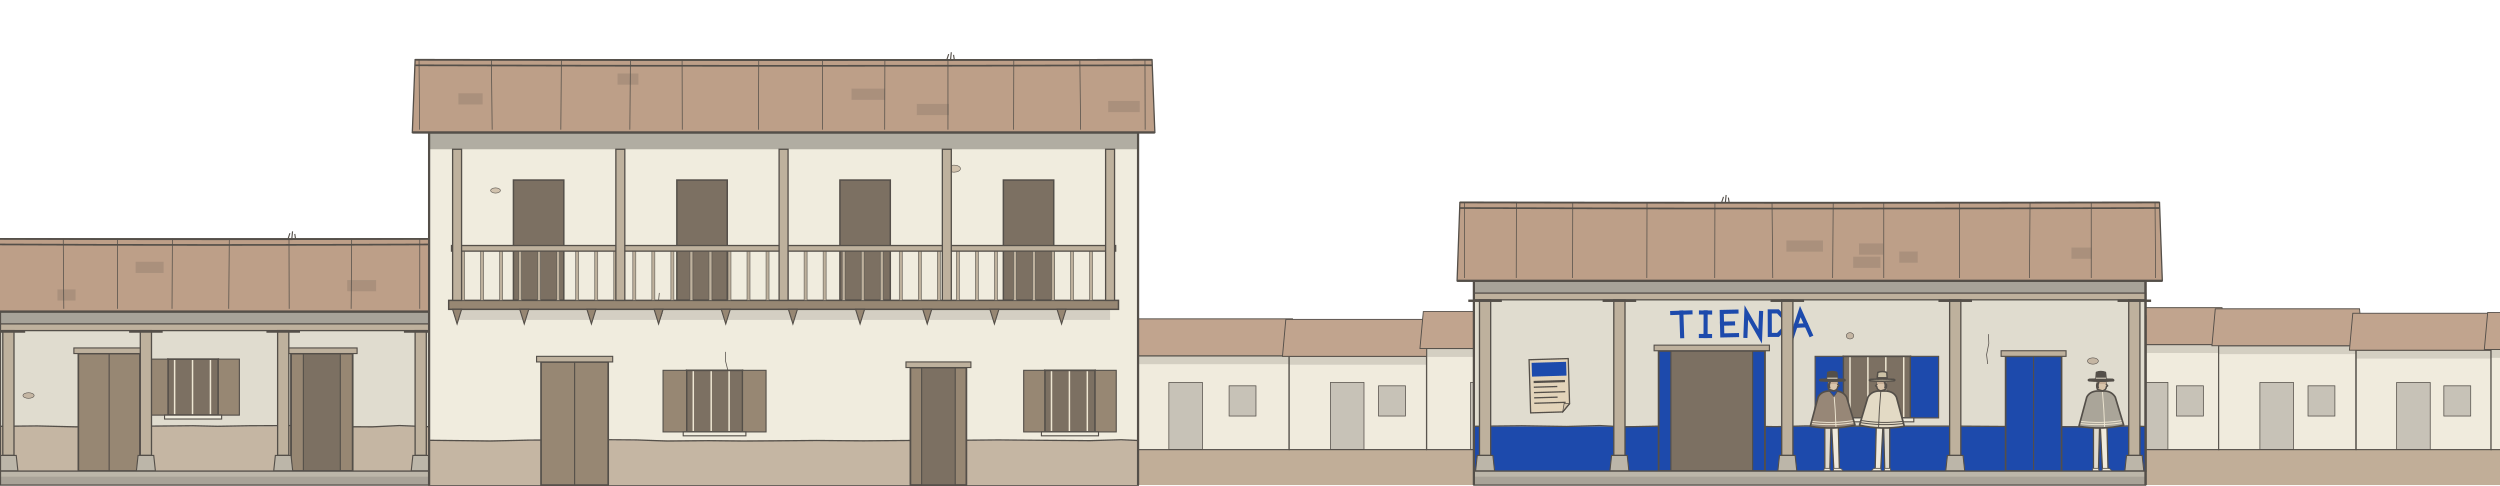
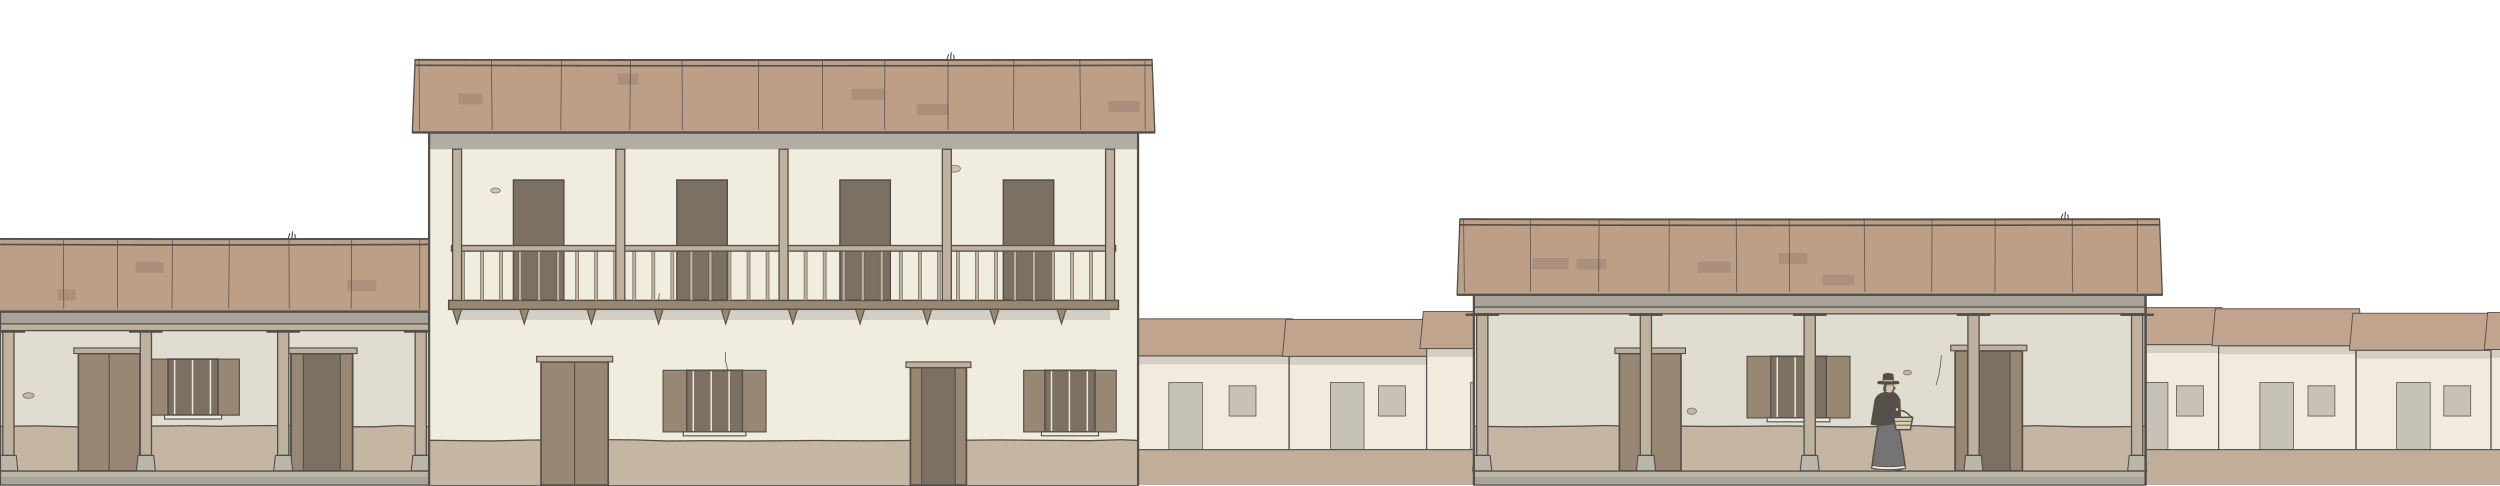
<svg xmlns="http://www.w3.org/2000/svg" width="1340" height="260" viewBox="0 0 1340 260">
  <defs>
    <pattern id="rayado" width="9" height="9" patternUnits="userSpaceOnUse" patternTransform="rotate(45)">
      <line x1="0" y1="0" x2="0" y2="9" stroke="#544f49" stroke-width="1.2" />
    </pattern>
  </defs>
  <clipPath id="c-calle-610">
    <rect x="610" y="0" width="180" height="260" />
  </clipPath>
  <g clip-path="url(#c-calle-610)">
    <rect x="610" y="241" width="180" height="19" fill="#c1ae98" />
    <rect x="598.9" y="190.7" width="92.1" height="50.3" fill="#f0ebdd" stroke="#544f49" stroke-width="0.6" />
    <rect x="626.5" y="205" width="18" height="36" fill="#544f49" fill-opacity="0.26" stroke="#544f49" stroke-width="0.4" />
    <rect x="658.8" y="206.8" width="14.4" height="16.2" fill="#544f49" fill-opacity="0.26" stroke="#544f49" stroke-width="0.4" />
    <rect x="598.9" y="190.7" width="92.1" height="4.5" fill="#544f49" fill-opacity="0.18" />
    <polygon points="595.3,190.7 694.6,190.7 692.8,170.9 597.1,170.9" fill="#cdae96" stroke="#544f49" stroke-width="0.5" />
    <polygon points="595.3,190.7 694.6,190.7 692.8,170.9 597.1,170.9" fill="#544f49" fill-opacity="0.1" />
    <rect x="691" y="191" width="73.6" height="50" fill="#f0ebdd" stroke="#544f49" stroke-width="0.6" />
    <rect x="713.1" y="205" width="18" height="36" fill="#544f49" fill-opacity="0.26" stroke="#544f49" stroke-width="0.4" />
    <rect x="738.9" y="206.8" width="14.4" height="16.2" fill="#544f49" fill-opacity="0.26" stroke="#544f49" stroke-width="0.4" />
    <rect x="691" y="191" width="73.6" height="4.5" fill="#544f49" fill-opacity="0.18" />
    <polygon points="687.4,191 768.3,191 766.5,171.2 689.2,171.2" fill="#cdae96" stroke="#544f49" stroke-width="0.5" />
    <polygon points="687.4,191 768.3,191 766.5,171.2 689.2,171.2" fill="#544f49" fill-opacity="0.1" />
    <rect x="764.7" y="186.8" width="78.4" height="54.2" fill="#f0ebdd" stroke="#544f49" stroke-width="0.6" />
    <rect x="788.2" y="205" width="18" height="36" fill="#544f49" fill-opacity="0.26" stroke="#544f49" stroke-width="0.4" />
    <rect x="815.7" y="206.8" width="14.4" height="16.2" fill="#544f49" fill-opacity="0.26" stroke="#544f49" stroke-width="0.4" />
    <rect x="764.7" y="186.8" width="78.4" height="4.5" fill="#544f49" fill-opacity="0.18" />
    <polygon points="761.1,186.8 846.7,186.8 844.9,167 762.9,167" fill="#cdae96" stroke="#544f49" stroke-width="0.5" />
    <polygon points="761.1,186.8 846.7,186.8 844.9,167 762.9,167" fill="#544f49" fill-opacity="0.1" />
  </g>
  <line x1="610" y1="169" x2="610" y2="260" stroke="#544f49" stroke-width="0.9" />
  <clipPath id="c-calle-1150">
    <rect x="1150" y="0" width="190" height="260" />
  </clipPath>
  <g clip-path="url(#c-calle-1150)">
    <rect x="1150" y="241" width="190" height="19" fill="#c1ae98" />
    <rect x="1124.6" y="184.7" width="64.7" height="56.3" fill="#f0ebdd" stroke="#544f49" stroke-width="0.6" />
    <rect x="1144" y="205" width="18" height="36" fill="#544f49" fill-opacity="0.26" stroke="#544f49" stroke-width="0.4" />
    <rect x="1166.6" y="206.8" width="14.4" height="16.2" fill="#544f49" fill-opacity="0.26" stroke="#544f49" stroke-width="0.4" />
    <rect x="1124.6" y="184.7" width="64.7" height="4.5" fill="#544f49" fill-opacity="0.18" />
    <polygon points="1121,184.7 1192.8,184.7 1191,164.9 1122.8,164.9" fill="#cdae96" stroke="#544f49" stroke-width="0.5" />
    <polygon points="1121,184.7 1192.8,184.7 1191,164.9 1122.8,164.9" fill="#544f49" fill-opacity="0.1" />
    <rect x="1189.2" y="185.3" width="73.6" height="55.7" fill="#f0ebdd" stroke="#544f49" stroke-width="0.6" />
    <rect x="1211.3" y="205" width="18" height="36" fill="#544f49" fill-opacity="0.26" stroke="#544f49" stroke-width="0.4" />
    <rect x="1237.1" y="206.8" width="14.4" height="16.2" fill="#544f49" fill-opacity="0.26" stroke="#544f49" stroke-width="0.4" />
    <rect x="1189.2" y="185.3" width="73.6" height="4.5" fill="#544f49" fill-opacity="0.18" />
    <polygon points="1185.6,185.3 1266.5,185.3 1264.7,165.5 1187.4,165.5" fill="#cdae96" stroke="#544f49" stroke-width="0.5" />
    <polygon points="1185.6,185.3 1266.5,185.3 1264.7,165.5 1187.4,165.5" fill="#544f49" fill-opacity="0.1" />
    <rect x="1262.9" y="187.7" width="72.4" height="53.3" fill="#f0ebdd" stroke="#544f49" stroke-width="0.6" />
    <rect x="1284.6" y="205" width="18" height="36" fill="#544f49" fill-opacity="0.26" stroke="#544f49" stroke-width="0.4" />
    <rect x="1309.9" y="206.8" width="14.4" height="16.2" fill="#544f49" fill-opacity="0.26" stroke="#544f49" stroke-width="0.4" />
    <rect x="1262.9" y="187.7" width="72.4" height="4.5" fill="#544f49" fill-opacity="0.18" />
    <polygon points="1259.3,187.7 1338.8,187.7 1337,167.9 1261.1,167.9" fill="#cdae96" stroke="#544f49" stroke-width="0.5" />
    <polygon points="1259.3,187.7 1338.8,187.7 1337,167.9 1261.1,167.9" fill="#544f49" fill-opacity="0.1" />
    <rect x="1335.2" y="187.3" width="86.9" height="53.7" fill="#f0ebdd" stroke="#544f49" stroke-width="0.6" />
    <rect x="1361.3" y="205" width="18" height="36" fill="#544f49" fill-opacity="0.26" stroke="#544f49" stroke-width="0.4" />
    <rect x="1391.7" y="206.8" width="14.4" height="16.2" fill="#544f49" fill-opacity="0.26" stroke="#544f49" stroke-width="0.4" />
    <rect x="1335.2" y="187.3" width="86.9" height="4.5" fill="#544f49" fill-opacity="0.18" />
    <polygon points="1331.6,187.3 1425.7,187.3 1423.9,167.5 1333.4,167.5" fill="#cdae96" stroke="#544f49" stroke-width="0.5" />
    <polygon points="1331.6,187.3 1425.7,187.3 1423.9,167.5 1333.4,167.5" fill="#544f49" fill-opacity="0.1" />
  </g>
  <line x1="1150" y1="169" x2="1150" y2="260" stroke="#544f49" stroke-width="0.9" />
  <rect x="0" y="167" width="230" height="85.5" fill="#f0ecde" stroke="#544f49" stroke-width="0.9" />
  <path d="M44.1,208 l-0.1,5 l1.9,6 l1.6,5" stroke="#544f49" stroke-width="0.4" fill="none" />
  <ellipse cx="15.3" cy="212" rx="3" ry="1.5" fill="#d1c2ad" stroke="#544f49" stroke-width="0.3" />
  <rect x="0" y="167" width="230" height="85.5" fill="#544f49" fill-opacity="0.1" />
  <rect x="0" y="228.5" width="230" height="24" fill="#d1c2ad" />
  <rect x="0" y="228.5" width="230" height="24" fill="#544f49" fill-opacity="0.1" />
  <path d="M0,228.5 L19.9,228.3 L40.7,228.8 L56.3,228.5 L81.1,228.4 L103.5,228.2 L116.6,228.5 L133.6,228.2 L158,228.1 L176.1,228.7 L199.5,228.8 L214.1,228.1 L229.5,228.7 L230,228.3" stroke="#544f49" stroke-width="0.7" fill="none" />
  <rect x="42" y="189.5" width="33" height="63" fill="#978773" />
  <line x1="58.5" y1="189.5" x2="58.5" y2="252.5" stroke="#544f49" stroke-width="0.6" />
  <rect x="42" y="189.5" width="33" height="63" fill="none" stroke="#544f49" stroke-width="0.9" />
  <rect x="39.6" y="186.5" width="37.8" height="3" fill="#beb19d" stroke="#544f49" stroke-width="0.6" />
  <rect x="156" y="189.5" width="33" height="63" fill="#978773" />
  <rect x="156" y="189.5" width="33" height="63" fill="#544f49" fill-opacity="0.4" />
  <rect x="156" y="189.5" width="6.6" height="63" fill="#978773" stroke="#544f49" stroke-width="0.6" />
  <rect x="182.4" y="189.5" width="6.6" height="63" fill="#978773" stroke="#544f49" stroke-width="0.6" />
  <rect x="156" y="189.5" width="33" height="63" fill="none" stroke="#544f49" stroke-width="0.9" />
  <rect x="153.6" y="186.5" width="37.8" height="3" fill="#beb19d" stroke="#544f49" stroke-width="0.6" />
  <rect x="90" y="192.5" width="27" height="30" fill="#978773" />
  <rect x="90" y="192.5" width="27" height="30" fill="#544f49" fill-opacity="0.4" />
  <path d="M93.6,192.5 L93.6,222.5 M103.2,192.5 L103.2,222.5 M112.8,192.5 L112.8,222.5" stroke="#eee6d2" stroke-width="0.8" />
  <rect x="90" y="192.5" width="27" height="30" fill="none" stroke="#544f49" stroke-width="0.9" />
  <rect x="78.7" y="192.5" width="11.3" height="30" fill="#978773" stroke="#544f49" stroke-width="0.6" />
  <rect x="117" y="192.5" width="11.3" height="30" fill="#978773" stroke="#544f49" stroke-width="0.6" />
  <rect x="88.2" y="222.5" width="30.6" height="2.1" fill="#f0ecde" stroke="#544f49" stroke-width="0.6" />
  <rect x="0" y="167" width="230" height="6.6" fill="#544f49" fill-opacity="0.4" />
  <rect x="0" y="173.6" width="230" height="3.6" fill="#beb19d" stroke="#544f49" stroke-width="0.7" />
  <rect x="1.5" y="177.2" width="6" height="66.9" fill="#beb19d" stroke="#544f49" stroke-width="0.7" />
  <path d="M-0.6,252.5 L0.3,244.1 L8.7,244.1 L9.6,252.5 Z" fill="#bcb6a9" stroke="#544f49" stroke-width="0.6" />
  <line x1="-4.5" y1="177.7" x2="13.5" y2="177.7" stroke="#544f49" stroke-width="1.3" />
  <rect x="75.2" y="177.2" width="6" height="66.9" fill="#beb19d" stroke="#544f49" stroke-width="0.7" />
  <path d="M73.1,252.5 L74,244.1 L82.4,244.1 L83.3,252.5 Z" fill="#bcb6a9" stroke="#544f49" stroke-width="0.6" />
  <line x1="69.2" y1="177.7" x2="87.2" y2="177.7" stroke="#544f49" stroke-width="1.3" />
  <rect x="148.8" y="177.2" width="6" height="66.9" fill="#beb19d" stroke="#544f49" stroke-width="0.7" />
  <path d="M146.7,252.5 L147.6,244.1 L156,244.1 L156.9,252.5 Z" fill="#bcb6a9" stroke="#544f49" stroke-width="0.6" />
  <line x1="142.8" y1="177.7" x2="160.8" y2="177.7" stroke="#544f49" stroke-width="1.3" />
  <rect x="222.5" y="177.2" width="6" height="66.9" fill="#beb19d" stroke="#544f49" stroke-width="0.7" />
  <path d="M220.4,252.5 L221.3,244.1 L229.7,244.1 L230.6,252.5 Z" fill="#bcb6a9" stroke="#544f49" stroke-width="0.6" />
  <line x1="216.5" y1="177.7" x2="234.5" y2="177.7" stroke="#544f49" stroke-width="1.3" />
  <rect x="0" y="252.5" width="230" height="7.5" fill="#bcb6a9" stroke="#544f49" stroke-width="0.7" />
  <rect x="0" y="255.5" width="230" height="4.5" fill="#544f49" fill-opacity="0.18" />
  <polygon points="-9,167 239,167 237.5,128 -7.5,128" fill="#c9a88f" />
  <polygon points="-9,167 239,167 237.5,128 -7.5,128" fill="#544f49" fill-opacity="0.1" />
  <path d="M-5.1,165.5 L-4.8,128 M34.2,165.5 L33.9,128 M63,165.5 L63,128 M92.2,165.5 L92.4,128 M122.6,165.5 L122.9,128 M155,165.5 L154.9,128 M188.2,165.5 L188.5,128 M225,165.5 L225,128" stroke="#544f49" stroke-width="0.4" />
  <rect x="72.7" y="140.3" width="15" height="6" fill="#544f49" fill-opacity="0.18" />
  <rect x="30.8" y="155.1" width="9.7" height="6" fill="#544f49" fill-opacity="0.18" />
  <rect x="186.1" y="150.1" width="15.5" height="6" fill="#544f49" fill-opacity="0.18" />
  <path d="M154.4,128 L155.4,125 M156.4,128 L156.8,124 M158.4,128 L158,125.4" stroke="#544f49" stroke-width="0.6" />
  <polygon points="-9,167 239,167 237.5,128 -7.5,128" fill="none" stroke="#544f49" stroke-width="0.7" />
  <line x1="-9" y1="167" x2="239" y2="167" stroke="#544f49" stroke-width="1.2" />
  <path d="M-7.5,128 Q115,128.5 237.5,128 M-7.5,131 Q115,131.6 237.5,131" stroke="#544f49" stroke-width="0.9" fill="none" />
  <line x1="0" y1="167" x2="0" y2="260" stroke="#544f49" stroke-width="1.2" />
  <line x1="230" y1="167" x2="230" y2="260" stroke="#544f49" stroke-width="1.2" />
  <rect x="230" y="71" width="380" height="189" fill="#f0ecde" stroke="#544f49" stroke-width="0.9" />
  <path d="M388.9,188.6 l0,5 l1.5,6 l-1.8,5" stroke="#544f49" stroke-width="0.4" fill="none" />
  <ellipse cx="511.3" cy="90.4" rx="3.5" ry="1.9" fill="#d1c2ad" stroke="#544f49" stroke-width="0.3" />
  <path d="M353.4,157 l-0.5,5 l1.9,6 l-2,5" stroke="#544f49" stroke-width="0.4" fill="none" />
  <ellipse cx="265.6" cy="102.1" rx="2.6" ry="1.4" fill="#d1c2ad" stroke="#544f49" stroke-width="0.3" />
  <rect x="230" y="236" width="380" height="24" fill="#d1c2ad" />
  <rect x="230" y="236" width="380" height="24" fill="#544f49" fill-opacity="0.1" />
  <path d="M230,236 L248.5,236.2 L262.7,236.4 L283.3,235.9 L301.8,235.8 L327.1,235.7 L341.1,235.8 L357.7,236.4 L379.8,236.2 L398.3,236.4 L414.1,236.3 L437.6,236.1 L462.9,236.3 L486.8,236.1 L512.4,236 L535.1,235.8 L558.1,236 L584.2,236.2 L600.9,235.7 L610,236.1" stroke="#544f49" stroke-width="0.7" fill="none" />
  <rect x="290" y="194" width="36" height="66" fill="#978773" />
  <line x1="308" y1="194" x2="308" y2="260" stroke="#544f49" stroke-width="0.6" />
  <rect x="290" y="194" width="36" height="66" fill="none" stroke="#544f49" stroke-width="0.9" />
  <rect x="287.6" y="191" width="40.8" height="3" fill="#beb19d" stroke="#544f49" stroke-width="0.6" />
  <rect x="488" y="197" width="30" height="63" fill="#978773" />
  <rect x="488" y="197" width="30" height="63" fill="#544f49" fill-opacity="0.4" />
  <rect x="488" y="197" width="6" height="63" fill="#978773" stroke="#544f49" stroke-width="0.6" />
  <rect x="512" y="197" width="6" height="63" fill="#978773" stroke="#544f49" stroke-width="0.6" />
  <rect x="488" y="197" width="30" height="63" fill="none" stroke="#544f49" stroke-width="0.9" />
  <rect x="485.6" y="194" width="34.8" height="3" fill="#beb19d" stroke="#544f49" stroke-width="0.6" />
  <rect x="368" y="198.5" width="30" height="33" fill="#978773" />
  <rect x="368" y="198.5" width="30" height="33" fill="#544f49" fill-opacity="0.4" />
  <path d="M371.6,198.5 L371.6,231.5 M381.2,198.5 L381.2,231.5 M390.8,198.5 L390.8,231.5" stroke="#eee6d2" stroke-width="0.8" />
  <rect x="368" y="198.5" width="30" height="33" fill="none" stroke="#544f49" stroke-width="0.9" />
  <rect x="355.4" y="198.5" width="12.6" height="33" fill="#978773" stroke="#544f49" stroke-width="0.6" />
  <rect x="398" y="198.5" width="12.6" height="33" fill="#978773" stroke="#544f49" stroke-width="0.6" />
  <rect x="366.2" y="231.5" width="33.6" height="2.1" fill="#f0ecde" stroke="#544f49" stroke-width="0.6" />
  <rect x="560" y="198.5" width="27" height="33" fill="#978773" />
  <rect x="560" y="198.5" width="27" height="33" fill="#544f49" fill-opacity="0.4" />
  <path d="M563.6,198.5 L563.6,231.5 M573.2,198.5 L573.2,231.5 M582.8,198.5 L582.8,231.5" stroke="#eee6d2" stroke-width="0.8" />
  <rect x="560" y="198.5" width="27" height="33" fill="none" stroke="#544f49" stroke-width="0.9" />
  <rect x="548.7" y="198.5" width="11.3" height="33" fill="#978773" stroke="#544f49" stroke-width="0.6" />
  <rect x="587" y="198.5" width="11.3" height="33" fill="#978773" stroke="#544f49" stroke-width="0.6" />
  <rect x="558.2" y="231.5" width="30.6" height="2.1" fill="#f0ecde" stroke="#544f49" stroke-width="0.6" />
  <rect x="245" y="161" width="350" height="10.5" fill="#544f49" fill-opacity="0.18" />
  <rect x="275.2" y="96.5" width="27" height="64.5" fill="#978773" stroke="#544f49" stroke-width="0.8" />
  <rect x="275.2" y="96.5" width="27" height="64.5" fill="#544f49" fill-opacity="0.4" />
  <rect x="362.8" y="96.5" width="27" height="64.5" fill="#978773" stroke="#544f49" stroke-width="0.8" />
  <rect x="362.8" y="96.5" width="27" height="64.5" fill="#544f49" fill-opacity="0.4" />
  <rect x="450.2" y="96.5" width="27" height="64.5" fill="#978773" stroke="#544f49" stroke-width="0.8" />
  <rect x="450.2" y="96.5" width="27" height="64.5" fill="#544f49" fill-opacity="0.4" />
  <rect x="537.8" y="96.5" width="27" height="64.5" fill="#978773" stroke="#544f49" stroke-width="0.8" />
  <rect x="537.8" y="96.5" width="27" height="64.5" fill="#544f49" fill-opacity="0.4" />
  <rect x="240.5" y="161" width="359" height="4.8" fill="#978773" stroke="#544f49" stroke-width="0.8" />
  <path d="M242.6,165.8 L247.4,165.8 L245,173.6 Z" fill="#978773" stroke="#544f49" stroke-width="0.6" />
  <path d="M278.6,165.8 L283.4,165.8 L281,173.6 Z" fill="#978773" stroke="#544f49" stroke-width="0.6" />
  <path d="M314.6,165.8 L319.4,165.8 L317,173.6 Z" fill="#978773" stroke="#544f49" stroke-width="0.6" />
  <path d="M350.6,165.8 L355.4,165.8 L353,173.6 Z" fill="#978773" stroke="#544f49" stroke-width="0.6" />
  <path d="M386.6,165.8 L391.4,165.8 L389,173.6 Z" fill="#978773" stroke="#544f49" stroke-width="0.6" />
  <path d="M422.6,165.8 L427.4,165.8 L425,173.6 Z" fill="#978773" stroke="#544f49" stroke-width="0.6" />
  <path d="M458.6,165.8 L463.4,165.8 L461,173.6 Z" fill="#978773" stroke="#544f49" stroke-width="0.6" />
  <path d="M494.6,165.8 L499.4,165.8 L497,173.6 Z" fill="#978773" stroke="#544f49" stroke-width="0.6" />
  <path d="M530.6,165.8 L535.4,165.8 L533,173.6 Z" fill="#978773" stroke="#544f49" stroke-width="0.6" />
  <path d="M566.6,165.8 L571.4,165.8 L569,173.6 Z" fill="#978773" stroke="#544f49" stroke-width="0.6" />
  <rect x="247.4" y="134" width="1.6" height="27" fill="#beb19d" stroke="#544f49" stroke-width="0.3" />
  <rect x="257.6" y="134" width="1.6" height="27" fill="#beb19d" stroke="#544f49" stroke-width="0.3" />
  <rect x="267.8" y="134" width="1.6" height="27" fill="#beb19d" stroke="#544f49" stroke-width="0.3" />
  <rect x="278" y="134" width="1.6" height="27" fill="#beb19d" stroke="#544f49" stroke-width="0.3" />
  <rect x="288.2" y="134" width="1.6" height="27" fill="#beb19d" stroke="#544f49" stroke-width="0.3" />
  <rect x="298.4" y="134" width="1.6" height="27" fill="#beb19d" stroke="#544f49" stroke-width="0.3" />
  <rect x="308.6" y="134" width="1.6" height="27" fill="#beb19d" stroke="#544f49" stroke-width="0.3" />
  <rect x="318.8" y="134" width="1.6" height="27" fill="#beb19d" stroke="#544f49" stroke-width="0.3" />
  <rect x="329" y="134" width="1.6" height="27" fill="#beb19d" stroke="#544f49" stroke-width="0.3" />
  <rect x="339.2" y="134" width="1.6" height="27" fill="#beb19d" stroke="#544f49" stroke-width="0.3" />
  <rect x="349.4" y="134" width="1.6" height="27" fill="#beb19d" stroke="#544f49" stroke-width="0.3" />
  <rect x="359.6" y="134" width="1.6" height="27" fill="#beb19d" stroke="#544f49" stroke-width="0.3" />
  <rect x="369.8" y="134" width="1.6" height="27" fill="#beb19d" stroke="#544f49" stroke-width="0.3" />
  <rect x="380" y="134" width="1.6" height="27" fill="#beb19d" stroke="#544f49" stroke-width="0.3" />
  <rect x="390.2" y="134" width="1.6" height="27" fill="#beb19d" stroke="#544f49" stroke-width="0.3" />
  <rect x="400.4" y="134" width="1.6" height="27" fill="#beb19d" stroke="#544f49" stroke-width="0.3" />
  <rect x="410.6" y="134" width="1.6" height="27" fill="#beb19d" stroke="#544f49" stroke-width="0.3" />
  <rect x="420.8" y="134" width="1.6" height="27" fill="#beb19d" stroke="#544f49" stroke-width="0.3" />
  <rect x="431" y="134" width="1.6" height="27" fill="#beb19d" stroke="#544f49" stroke-width="0.3" />
  <rect x="441.2" y="134" width="1.6" height="27" fill="#beb19d" stroke="#544f49" stroke-width="0.3" />
  <rect x="451.4" y="134" width="1.6" height="27" fill="#beb19d" stroke="#544f49" stroke-width="0.3" />
  <rect x="461.6" y="134" width="1.6" height="27" fill="#beb19d" stroke="#544f49" stroke-width="0.3" />
  <rect x="471.8" y="134" width="1.6" height="27" fill="#beb19d" stroke="#544f49" stroke-width="0.3" />
  <rect x="482" y="134" width="1.6" height="27" fill="#beb19d" stroke="#544f49" stroke-width="0.3" />
  <rect x="492.2" y="134" width="1.6" height="27" fill="#beb19d" stroke="#544f49" stroke-width="0.3" />
  <rect x="502.4" y="134" width="1.6" height="27" fill="#beb19d" stroke="#544f49" stroke-width="0.3" />
  <rect x="512.6" y="134" width="1.6" height="27" fill="#beb19d" stroke="#544f49" stroke-width="0.3" />
  <rect x="522.8" y="134" width="1.6" height="27" fill="#beb19d" stroke="#544f49" stroke-width="0.3" />
  <rect x="533" y="134" width="1.6" height="27" fill="#beb19d" stroke="#544f49" stroke-width="0.3" />
  <rect x="543.2" y="134" width="1.6" height="27" fill="#beb19d" stroke="#544f49" stroke-width="0.3" />
  <rect x="553.4" y="134" width="1.6" height="27" fill="#beb19d" stroke="#544f49" stroke-width="0.3" />
  <rect x="563.6" y="134" width="1.6" height="27" fill="#beb19d" stroke="#544f49" stroke-width="0.3" />
  <rect x="573.8" y="134" width="1.6" height="27" fill="#beb19d" stroke="#544f49" stroke-width="0.3" />
  <rect x="584" y="134" width="1.6" height="27" fill="#beb19d" stroke="#544f49" stroke-width="0.3" />
  <rect x="242" y="131.6" width="356" height="3" fill="#beb19d" stroke="#544f49" stroke-width="0.7" />
  <rect x="242.6" y="80" width="4.8" height="81" fill="#beb19d" stroke="#544f49" stroke-width="0.7" />
  <rect x="330.1" y="80" width="4.8" height="81" fill="#beb19d" stroke="#544f49" stroke-width="0.7" />
  <rect x="417.6" y="80" width="4.8" height="81" fill="#beb19d" stroke="#544f49" stroke-width="0.7" />
  <rect x="505.1" y="80" width="4.8" height="81" fill="#beb19d" stroke="#544f49" stroke-width="0.7" />
  <rect x="592.6" y="80" width="4.8" height="81" fill="#beb19d" stroke="#544f49" stroke-width="0.7" />
  <rect x="230" y="71" width="380" height="9" fill="#544f49" fill-opacity="0.4" />
  <polygon points="221,71 619,71 617.5,32 222.5,32" fill="#c9a88f" />
  <polygon points="221,71 619,71 617.5,32 222.5,32" fill="#544f49" fill-opacity="0.1" />
  <path d="M224.9,69.5 L224.6,32 M263.8,69.5 L263.4,32 M300.6,69.5 L300.9,32 M337.6,69.5 L337.9,32 M365.7,69.5 L365.6,32 M406.5,69.5 L406.7,32 M440.9,69.5 L440.8,32 M474.2,69.5 L474.3,32 M508.1,69.5 L508.1,32 M543.3,69.5 L543.4,32 M579.2,69.5 L578.8,32 M613.8,69.5 L613.7,32" stroke="#544f49" stroke-width="0.4" />
  <rect x="456.4" y="47.5" width="18" height="6" fill="#544f49" fill-opacity="0.18" />
  <rect x="245.7" y="50" width="13" height="6" fill="#544f49" fill-opacity="0.18" />
  <rect x="594" y="54.1" width="16.9" height="6" fill="#544f49" fill-opacity="0.18" />
  <rect x="491.4" y="55.7" width="17.2" height="6" fill="#544f49" fill-opacity="0.18" />
  <rect x="331" y="39.4" width="11.2" height="6" fill="#544f49" fill-opacity="0.18" />
  <path d="M507.5,32 L508.5,29 M509.5,32 L509.9,28 M511.5,32 L511.1,29.4" stroke="#544f49" stroke-width="0.6" />
  <polygon points="221,71 619,71 617.5,32 222.5,32" fill="none" stroke="#544f49" stroke-width="0.7" />
  <line x1="221" y1="71" x2="619" y2="71" stroke="#544f49" stroke-width="1.2" />
  <path d="M222.5,32 Q420,32.5 617.5,32 M222.5,35 Q420,35.6 617.5,35" stroke="#544f49" stroke-width="0.9" fill="none" />
  <line x1="230" y1="71" x2="230" y2="260" stroke="#544f49" stroke-width="1.2" />
  <line x1="610" y1="71" x2="610" y2="260" stroke="#544f49" stroke-width="1.2" />
-   <rect x="790" y="150.5" width="360" height="102" fill="#f0ecde" stroke="#544f49" stroke-width="0.9" />
-   <path d="M1065.8,179.1 l0.2,5 l-1.2,6 l0.6,5" stroke="#544f49" stroke-width="0.4" fill="none" />
-   <ellipse cx="991.6" cy="180" rx="2" ry="1.7" fill="#d1c2ad" stroke="#544f49" stroke-width="0.3" />
-   <path d="M961.2,180.7 l-1,5 l-1.4,6 l-0.8,5" stroke="#544f49" stroke-width="0.4" fill="none" />
-   <ellipse cx="1121.8" cy="193.5" rx="2.9" ry="1.7" fill="#d1c2ad" stroke="#544f49" stroke-width="0.3" />
-   <rect x="790" y="150.5" width="360" height="102" fill="#544f49" fill-opacity="0.1" />
-   <rect x="790" y="228.5" width="360" height="24" fill="#1d4aac" />
-   <path d="M790,228.5 L815.7,228.2 L839.7,228.6 L857.4,228.1 L870.3,228.8 L894.6,228.3 L912.3,228.3 L933.1,228.4 L951.9,228.7 L967.4,228.3 L987.9,228.4 L1014.8,228.4 L1036,228.4 L1049.8,228.4 L1076.2,228.6 L1101.9,228.7 L1116.3,228.8 L1141.8,228.3 L1150,228.6" stroke="#544f49" stroke-width="0.7" fill="none" />
-   <rect x="889" y="188" width="57" height="64.5" fill="#978773" />
-   <rect x="889" y="188" width="57" height="64.5" fill="#544f49" fill-opacity="0.4" />
-   <rect x="889" y="188" width="6.6" height="64.5" fill="#1d4aac" stroke="#544f49" stroke-width="0.6" />
-   <rect x="939.4" y="188" width="6.6" height="64.5" fill="#1d4aac" stroke="#544f49" stroke-width="0.6" />
-   <rect x="889" y="188" width="57" height="64.5" fill="none" stroke="#544f49" stroke-width="0.9" />
-   <rect x="886.6" y="185" width="61.8" height="3" fill="#beb19d" stroke="#544f49" stroke-width="0.6" />
-   <rect x="1075" y="191" width="30" height="61.5" fill="#1d4aac" />
-   <line x1="1090" y1="191" x2="1090" y2="252.5" stroke="#544f49" stroke-width="0.6" />
-   <rect x="1075" y="191" width="30" height="61.5" fill="none" stroke="#544f49" stroke-width="0.9" />
-   <rect x="1072.6" y="188" width="34.8" height="3" fill="#beb19d" stroke="#544f49" stroke-width="0.6" />
-   <rect x="988" y="191" width="36" height="33" fill="#978773" />
-   <rect x="988" y="191" width="36" height="33" fill="#544f49" fill-opacity="0.4" />
-   <path d="M991.6,191 L991.6,224 M1001.2,191 L1001.2,224 M1010.8,191 L1010.8,224 M1020.4,191 L1020.4,224" stroke="#eee6d2" stroke-width="0.8" />
-   <rect x="988" y="191" width="36" height="33" fill="none" stroke="#544f49" stroke-width="0.9" />
-   <rect x="972.9" y="191" width="15.1" height="33" fill="#1d4aac" stroke="#544f49" stroke-width="0.6" />
-   <rect x="1024" y="191" width="15.1" height="33" fill="#1d4aac" stroke="#544f49" stroke-width="0.6" />
-   <rect x="986.2" y="224" width="39.6" height="2.1" fill="#f0ecde" stroke="#544f49" stroke-width="0.6" />
-   <g transform="rotate(-1.9 901.4 173.6)">
-     <path d="M896.5,167.6 L906.3,167.6" stroke="#1d4aac" stroke-width="2.2" fill="none" stroke-linecap="square" stroke-linejoin="miter" />
-     <path d="M901.4,167.6 L901.4,180.2" stroke="#1d4aac" stroke-width="2.2" fill="none" stroke-linecap="square" stroke-linejoin="miter" />
-   </g>
-   <g transform="rotate(0.2 914.2 173.6)">
-     <path d="M914.2,167.5 L914.2,180.1" stroke="#1d4aac" stroke-width="2.2" fill="none" stroke-linecap="square" stroke-linejoin="miter" />
-     <path d="M911.7,167.5 L916.6,167.5" stroke="#1d4aac" stroke-width="2.2" fill="none" stroke-linecap="square" stroke-linejoin="miter" />
-     <path d="M911.7,180.1 L916.6,180.1" stroke="#1d4aac" stroke-width="2.2" fill="none" stroke-linecap="square" stroke-linejoin="miter" />
-   </g>
-   <g transform="rotate(-1.3 927 173.6)">
-     <path d="M930.9,167.1 L923,167.1 L923,179.7 L930.9,179.7" stroke="#1d4aac" stroke-width="2.2" fill="none" stroke-linecap="square" stroke-linejoin="miter" />
-     <path d="M923,173.4 L928.9,173.4" stroke="#1d4aac" stroke-width="2.2" fill="none" stroke-linecap="square" stroke-linejoin="miter" />
-   </g>
-   <g transform="rotate(2.2 939.7 173.6)">
-     <path d="M935.8,180.2 L935.8,167.6 L943.7,180.2 L943.7,167.6" stroke="#1d4aac" stroke-width="2.2" fill="none" stroke-linecap="square" stroke-linejoin="miter" />
-   </g>
-   <g transform="rotate(-0.2 952.5 173.6)">
-     <path d="M948.6,166.9 L948.6,179.5 L953,179.5 L956.5,175.8 L956.5,170.7 L953,166.9 L948.6,166.9" stroke="#1d4aac" stroke-width="2.2" fill="none" stroke-linecap="square" stroke-linejoin="miter" />
-   </g>
-   <g transform="rotate(-3 965.3 173.6)">
-     <path d="M960.4,179.6 L965.3,167 L970.2,179.6" stroke="#1d4aac" stroke-width="2.2" fill="none" stroke-linecap="square" stroke-linejoin="miter" />
-     <path d="M962.5,174.5 L968,174.5" stroke="#1d4aac" stroke-width="2.2" fill="none" stroke-linecap="square" stroke-linejoin="miter" />
-   </g>
-   <g transform="rotate(-1.7 830.5 206.8)" data-p="afiche genérico sin consignas ni nombres reales">
-     <path d="M820,192.5 L841,192.5 L841,216.7 L837.2,221 L820,221 Z" fill="#e3d4ba" stroke="#544f49" stroke-width="0.7" />
-     <rect x="821.3" y="194.2" width="18.5" height="7.4" fill="#1d4aac" />
-     <line x1="822.1" y1="204.5" x2="838.9" y2="204.5" stroke="#544f49" stroke-width="1.2" />
-     <line x1="822.1" y1="207.3" x2="834.7" y2="207.3" stroke="#544f49" stroke-width="0.7" />
-     <line x1="822.1" y1="210.2" x2="838.9" y2="210.2" stroke="#544f49" stroke-width="0.7" />
-     <line x1="822.1" y1="213" x2="834.7" y2="213" stroke="#544f49" stroke-width="0.7" />
-     <line x1="822.1" y1="215.9" x2="838.9" y2="215.9" stroke="#544f49" stroke-width="0.7" />
-     <path d="M841,216.7 L837.2,221 L838.1,216.4 Z" fill="#544f49" fill-opacity="0.1" stroke="#544f49" stroke-width="0.4" />
-   </g>
-   <path d="M978.1,227.3 L981.4,227.3 L980.8,251.3 L978.1,251.3 Z" fill="#f0eadc" stroke="#544f49" stroke-width="0.7" />
-   <path d="M978.1,227.3 L981.4,227.3 L980.8,251.3 L978.1,251.3 Z" fill="#544f49" fill-opacity="0.1" />
-   <path d="M981.7,227.3 L985.3,227.3 L985.9,251.3 L982.9,251.3 Z" fill="#f0eadc" stroke="#544f49" stroke-width="0.7" />
-   <path d="M977.5,252.5 L981.1,252.5 L980.8,251 L977.8,251 Z M982.6,252.5 L987.7,252.5 Q987.7,251.3 985.9,251 L982.9,251 Z" fill="#f0eadc" stroke="#544f49" stroke-width="0.4" />
-   <path d="M979.9,209.6 L984.4,209.6 Q988,209.9 989.8,212.9 L994.3,227.9 Q982.6,230.6 970.3,228.5 L974.5,212.9 Q976,209.9 979.9,209.6 Z" fill="#978777" />
-   <clipPath id="r49">
-     <path d="M979.9,209.6 L984.4,209.6 Q988,209.9 989.8,212.9 L994.3,227.9 Q982.6,230.6 970.3,228.5 L974.5,212.9 Q976,209.9 979.9,209.6 Z" />
-   </clipPath>
-   <g clip-path="url(#r49)">
-     <path d="M968.5,226.7 Q982.6,228.8 996.1,226.1 M968.5,225.5 Q982.6,227.6 996.1,224.9 M982.9,209.9 Q983.8,219.5 984.1,229.4" stroke="#eee6d2" stroke-width="0.5" fill="none" />
-   </g>
-   <path d="M979.9,209.6 L984.4,209.6 Q988,209.9 989.8,212.9 L994.3,227.9 Q982.6,230.6 970.3,228.5 L974.5,212.9 Q976,209.9 979.9,209.6 Z" fill="none" stroke="#544f49" stroke-width="0.9" stroke-linejoin="round" />
-   <path d="M980.5,209.6 L985,209.6 L983,212.6 Z" fill="#1d4aac" stroke="#544f49" stroke-width="0.4" data-p="pañuelo partidista: uso en 1946 por confirmar" />
-   <path d="M980.2,208.7 Q979.3,206.3 980.5,204.5 L984.7,204.5 L985,206 L985.7,206.8 L985,207.3 Q985,209 982.9,209.5 Z" fill="#d9c5ab" stroke="#544f49" stroke-width="0.8" stroke-linejoin="round" />
-   <path d="M979.9,205.8 L985,205.8 L985,204.5 L980.2,204.5 Z" fill="#c6ae96" />
-   <path d="M980.2,208.4 Q979.1,206.3 980.5,204.5 L981.5,204.5 Q980.5,206.6 981.2,208.1 Z" fill="#544f49" />
-   <path d="M979.4,203.4 L979.7,199.6 Q982,198.7 984.5,199.6 L984.9,203.4 Z" fill="#544f49" stroke="#544f49" stroke-width="0.8" stroke-linejoin="round" />
-   <path d="M975.7,204.1 Q982,204.6 988.8,204.1 Q989.4,203.6 988.3,203.3 Q982,203 976,203.3 Q974.8,203.6 975.7,204.1 Z" fill="#544f49" stroke="#544f49" stroke-width="0.8" />
-   <path d="M979.4,202.7 L984.9,202.7" stroke="#eee6d2" stroke-width="0.5" />
-   <path d="M1012.9,227.3 L1009.6,227.3 L1010.2,251.3 L1012.9,251.3 Z" fill="#f0eadc" stroke="#544f49" stroke-width="0.7" />
-   <path d="M1012.9,227.3 L1009.6,227.3 L1010.2,251.3 L1012.9,251.3 Z" fill="#544f49" fill-opacity="0.1" />
-   <path d="M1009.3,227.3 L1005.7,227.3 L1005.1,251.3 L1008.1,251.3 Z" fill="#f0eadc" stroke="#544f49" stroke-width="0.7" />
-   <path d="M1013.5,252.5 L1009.9,252.5 L1010.2,251 L1013.2,251 Z M1008.4,252.5 L1003.3,252.5 Q1003.3,251.3 1005.1,251 L1008.1,251 Z" fill="#f0eadc" stroke="#544f49" stroke-width="0.4" />
-   <path d="M1011.1,209.6 L1006.6,209.6 Q1003,209.9 1001.2,212.9 L996.7,227.9 Q1008.4,230.6 1020.7,228.5 L1016.5,212.9 Q1015,209.9 1011.1,209.6 Z" fill="#e3dac5" />
-   <clipPath id="r50">
-     <path d="M1011.1,209.6 L1006.6,209.6 Q1003,209.9 1001.2,212.9 L996.7,227.9 Q1008.4,230.6 1020.7,228.5 L1016.5,212.9 Q1015,209.9 1011.1,209.6 Z" />
-   </clipPath>
-   <g clip-path="url(#r50)">
-     <path d="M1022.5,226.7 Q1008.4,228.8 994.9,226.1 M1022.5,225.5 Q1008.4,227.6 994.9,224.9 M1008.1,209.9 Q1007.2,219.5 1006.9,229.4" stroke="#544f49" stroke-width="0.5" fill="none" />
-   </g>
-   <path d="M1011.1,209.6 L1006.6,209.6 Q1003,209.9 1001.2,212.9 L996.7,227.9 Q1008.4,230.6 1020.7,228.5 L1016.5,212.9 Q1015,209.9 1011.1,209.6 Z" fill="none" stroke="#544f49" stroke-width="0.9" stroke-linejoin="round" />
-   <path d="M1010.8,208.7 Q1011.7,206.3 1010.5,204.5 L1006.3,204.5 L1006,206 L1005.3,206.8 L1006,207.3 Q1006,209 1008.1,209.5 Z" fill="#d9c5ab" stroke="#544f49" stroke-width="0.8" stroke-linejoin="round" />
-   <path d="M1011.1,205.8 L1006,205.8 L1006,204.5 L1010.8,204.5 Z" fill="#c6ae96" />
-   <path d="M1010.8,208.4 Q1011.9,206.3 1010.5,204.5 L1009.5,204.5 Q1010.5,206.6 1009.8,208.1 Z" fill="#544f49" />
-   <path d="M1011.6,203.4 L1011.3,199.6 Q1009,198.7 1006.5,199.6 L1006.1,203.4 Z" fill="#dacfb0" stroke="#544f49" stroke-width="0.8" stroke-linejoin="round" />
-   <path d="M1015.3,204.1 Q1009,204.6 1002.2,204.1 Q1001.6,203.6 1002.7,203.3 Q1009,203 1015,203.3 Q1016.2,203.6 1015.3,204.1 Z" fill="#dacfb0" stroke="#544f49" stroke-width="0.8" />
-   <path d="M1011.6,203.4 L1011.3,199.6 Q1009,198.7 1006.5,199.6 L1006.1,203.4 Z" fill="#544f49" fill-opacity="0.1" />
-   <path d="M1011.6,202.7 L1006.1,202.7" stroke="#544f49" stroke-width="1.2" />
-   <path d="M1122.1,227.3 L1125.4,227.3 L1124.8,251.3 L1122.1,251.3 Z" fill="#f0eadc" stroke="#544f49" stroke-width="0.7" />
-   <path d="M1122.1,227.3 L1125.4,227.3 L1124.8,251.3 L1122.1,251.3 Z" fill="#544f49" fill-opacity="0.1" />
-   <path d="M1125.7,227.3 L1129.3,227.3 L1129.9,251.3 L1126.9,251.3 Z" fill="#f0eadc" stroke="#544f49" stroke-width="0.7" />
-   <path d="M1121.5,252.5 L1125.1,252.5 L1124.8,251 L1121.8,251 Z M1126.6,252.5 L1131.7,252.5 Q1131.7,251.3 1129.9,251 L1126.9,251 Z" fill="#f0eadc" stroke="#544f49" stroke-width="0.4" />
-   <path d="M1123.9,209.6 L1128.4,209.6 Q1132,209.9 1133.8,212.9 L1138.3,227.9 Q1126.6,230.6 1114.3,228.5 L1118.5,212.9 Q1120,209.9 1123.9,209.6 Z" fill="#aaa599" />
-   <clipPath id="r51">
-     <path d="M1123.9,209.6 L1128.4,209.6 Q1132,209.9 1133.8,212.9 L1138.3,227.9 Q1126.6,230.6 1114.3,228.5 L1118.5,212.9 Q1120,209.9 1123.9,209.6 Z" />
-   </clipPath>
-   <g clip-path="url(#r51)">
-     <path d="M1112.5,226.7 Q1126.6,228.8 1140.1,226.1 M1112.5,225.5 Q1126.6,227.6 1140.1,224.9 M1126.9,209.9 Q1127.8,219.5 1128.1,229.4" stroke="#eee6d2" stroke-width="0.5" fill="none" />
-   </g>
-   <path d="M1123.9,209.6 L1128.4,209.6 Q1132,209.9 1133.8,212.9 L1138.3,227.9 Q1126.6,230.6 1114.3,228.5 L1118.5,212.9 Q1120,209.9 1123.9,209.6 Z" fill="none" stroke="#544f49" stroke-width="0.9" stroke-linejoin="round" />
-   <path d="M1124.2,208.7 Q1123.3,206.3 1124.5,204.5 L1128.7,204.5 L1129,206 L1129.7,206.8 L1129,207.3 Q1129,209 1126.9,209.5 Z" fill="#d9c5ab" stroke="#544f49" stroke-width="0.8" stroke-linejoin="round" />
-   <path d="M1123.9,205.8 L1129,205.8 L1129,204.5 L1124.2,204.5 Z" fill="#c6ae96" />
-   <path d="M1124.2,208.4 Q1123.2,206.3 1124.5,204.5 L1125.5,204.5 Q1124.5,206.6 1125.2,208.1 Z" fill="#544f49" />
-   <path d="M1123.4,203.4 L1123.7,199.6 Q1126,198.7 1128.5,199.6 L1128.9,203.4 Z" fill="#544f49" stroke="#544f49" stroke-width="0.8" stroke-linejoin="round" />
-   <path d="M1119.7,204.1 Q1126,204.6 1132.8,204.1 Q1133.3,203.6 1132.3,203.3 Q1126,203 1120,203.3 Q1118.8,203.6 1119.7,204.1 Z" fill="#544f49" stroke="#544f49" stroke-width="0.8" />
-   <path d="M1123.4,202.7 L1128.9,202.7" stroke="#eee6d2" stroke-width="0.5" />
-   <rect x="790" y="150.5" width="360" height="6.6" fill="#544f49" fill-opacity="0.4" />
-   <rect x="790" y="157.1" width="360" height="3.6" fill="#beb19d" stroke="#544f49" stroke-width="0.7" />
-   <rect x="793" y="160.7" width="6" height="83.4" fill="#beb19d" stroke="#544f49" stroke-width="0.7" />
-   <path d="M790.9,252.5 L791.8,244.1 L800.2,244.1 L801.1,252.5 Z" fill="#bcb6a9" stroke="#544f49" stroke-width="0.6" />
-   <line x1="787" y1="161.2" x2="805" y2="161.2" stroke="#544f49" stroke-width="1.3" />
-   <rect x="865" y="160.7" width="6" height="83.4" fill="#beb19d" stroke="#544f49" stroke-width="0.7" />
-   <path d="M862.9,252.5 L863.8,244.1 L872.2,244.1 L873.1,252.5 Z" fill="#bcb6a9" stroke="#544f49" stroke-width="0.6" />
-   <line x1="859" y1="161.2" x2="877" y2="161.2" stroke="#544f49" stroke-width="1.3" />
-   <rect x="955" y="160.7" width="6" height="83.4" fill="#beb19d" stroke="#544f49" stroke-width="0.7" />
-   <path d="M952.9,252.5 L953.8,244.1 L962.2,244.1 L963.1,252.5 Z" fill="#bcb6a9" stroke="#544f49" stroke-width="0.6" />
-   <line x1="949" y1="161.2" x2="967" y2="161.2" stroke="#544f49" stroke-width="1.3" />
-   <rect x="1045" y="160.7" width="6" height="83.4" fill="#beb19d" stroke="#544f49" stroke-width="0.7" />
-   <path d="M1042.9,252.5 L1043.8,244.1 L1052.2,244.1 L1053.1,252.5 Z" fill="#bcb6a9" stroke="#544f49" stroke-width="0.6" />
-   <line x1="1039" y1="161.2" x2="1057" y2="161.2" stroke="#544f49" stroke-width="1.3" />
-   <rect x="1141" y="160.7" width="6" height="83.4" fill="#beb19d" stroke="#544f49" stroke-width="0.7" />
-   <path d="M1138.9,252.5 L1139.8,244.1 L1148.2,244.1 L1149.1,252.5 Z" fill="#bcb6a9" stroke="#544f49" stroke-width="0.6" />
-   <line x1="1135" y1="161.2" x2="1153" y2="161.2" stroke="#544f49" stroke-width="1.3" />
+   <rect x="790" y="158" width="360" height="94.5" fill="#f0ecde" stroke="#544f49" stroke-width="0.9" />
+   <path d="M872.3,205.9 l-0.6,5 l0.2,6 l-1.2,5" stroke="#544f49" stroke-width="0.4" fill="none" />
+   <ellipse cx="1022.4" cy="199.7" rx="2.1" ry="1.3" fill="#d1c2ad" stroke="#544f49" stroke-width="0.3" />
+   <path d="M1040.6,190.5 l-0.5,5 l-1,6 l-1.4,5" stroke="#544f49" stroke-width="0.4" fill="none" />
+   <ellipse cx="906.8" cy="220.4" rx="2.5" ry="1.7" fill="#d1c2ad" stroke="#544f49" stroke-width="0.3" />
+   <rect x="790" y="158" width="360" height="94.5" fill="#544f49" fill-opacity="0.1" />
+   <rect x="790" y="228.5" width="360" height="24" fill="#d1c2ad" />
+   <rect x="790" y="228.5" width="360" height="24" fill="#544f49" fill-opacity="0.1" />
+   <path d="M790,228.5 L812.9,228.8 L826.2,228.7 L847.5,228.4 L859.9,228.1 L884.8,228.8 L901.5,228.4 L916.7,228.6 L933.9,228.5 L957.5,228.3 L973.5,228.6 L991,228.9 L1008.9,228.6 L1027.1,228.2 L1045.5,228.9 L1067.4,228.8 L1091,228.2 L1115.9,228.8 L1130.9,228.8 L1150,228.5" stroke="#544f49" stroke-width="0.7" fill="none" />
+   <rect x="868" y="189.5" width="33" height="63" fill="#978773" />
+   <line x1="884.5" y1="189.5" x2="884.5" y2="252.5" stroke="#544f49" stroke-width="0.6" />
+   <rect x="868" y="189.5" width="33" height="63" fill="none" stroke="#544f49" stroke-width="0.9" />
+   <rect x="865.6" y="186.5" width="37.8" height="3" fill="#beb19d" stroke="#544f49" stroke-width="0.6" />
+   <rect x="1048" y="188" width="36" height="64.5" fill="#978773" />
+   <rect x="1048" y="188" width="36" height="64.5" fill="#544f49" fill-opacity="0.4" />
+   <rect x="1048" y="188" width="6.6" height="64.5" fill="#978773" stroke="#544f49" stroke-width="0.6" />
+   <rect x="1077.4" y="188" width="6.6" height="64.5" fill="#978773" stroke="#544f49" stroke-width="0.6" />
+   <rect x="1048" y="188" width="36" height="64.5" fill="none" stroke="#544f49" stroke-width="0.9" />
+   <rect x="1045.6" y="185" width="40.8" height="3" fill="#beb19d" stroke="#544f49" stroke-width="0.6" />
+   <rect x="949" y="191" width="30" height="33" fill="#978773" />
+   <rect x="949" y="191" width="30" height="33" fill="#544f49" fill-opacity="0.4" />
+   <path d="M952.6,191 L952.6,224 M962.2,191 L962.2,224 M971.8,191 L971.8,224" stroke="#eee6d2" stroke-width="0.8" />
+   <rect x="949" y="191" width="30" height="33" fill="none" stroke="#544f49" stroke-width="0.9" />
+   <rect x="936.4" y="191" width="12.6" height="33" fill="#978773" stroke="#544f49" stroke-width="0.6" />
+   <rect x="979" y="191" width="12.6" height="33" fill="#978773" stroke="#544f49" stroke-width="0.6" />
+   <rect x="947.2" y="224" width="33.6" height="2.1" fill="#f0ecde" stroke="#544f49" stroke-width="0.6" />
+   <path d="M1015.6,252.5 L1019.5,252.5 Q1019.5,251.4 1017.7,251.3 L1015.6,251.3 Z" fill="#544f49" />
+   <path d="M1007.8,223.1 L1016.5,223.1 Q1019.5,237.5 1021.3,251 Q1012,252.5 1003.3,251 Q1004.8,237.5 1007.8,223.1 Z" fill="#747475" stroke="#544f49" stroke-width="0.8" stroke-linejoin="round" />
+   <path d="M1003.3,251 Q1012,252.5 1021.3,251 L1021,249.5 Q1012,250.8 1003.6,249.5 Z" fill="#f0eadc" stroke="#544f49" stroke-width="0.5" />
+   <path d="M1010.2,210.5 Q1006.3,211.1 1005.1,214.4 L1003,227.3 Q1010.8,229.1 1018.6,225.5 L1018.3,214.4 Q1016.8,210.8 1014.1,210.2 Z" fill="#544f49" stroke="#544f49" stroke-width="0.7" stroke-linejoin="round" />
+   <ellipse cx="1016.8" cy="219.5" rx="1" ry="1.1" fill="#d9c5ab" stroke="#544f49" stroke-width="0.6" />
+   <path d="M1010.2,210.1 Q1009.3,207.7 1010.5,205.8 L1014.7,205.8 L1015,207.3 L1015.7,208.1 L1015,208.6 Q1015,210.3 1012.9,210.9 Z" fill="#d9c5ab" stroke="#544f49" stroke-width="0.8" stroke-linejoin="round" />
+   <path d="M1009.9,207.2 L1015,207.2 L1015,205.8 L1010.2,205.8 Z" fill="#c6ae96" />
+   <path d="M1010.2,209.8 Q1009.1,207.7 1010.5,205.8 L1011.5,205.8 Q1010.5,207.9 1011.2,209.4 Z" fill="#544f49" />
+   <path d="M1009.4,204.8 L1009.7,200.8 Q1012,199.8 1014.5,200.8 L1014.9,204.8 Z" fill="#544f49" stroke="#544f49" stroke-width="0.8" stroke-linejoin="round" />
+   <path d="M1006.9,205.5 Q1012,206 1017.5,205.5 Q1018.1,204.9 1017.1,204.6 Q1012,204.3 1007.2,204.6 Q1006,204.9 1006.9,205.5 Z" fill="#544f49" stroke="#544f49" stroke-width="0.8" />
+   <path d="M1009.4,204.1 L1014.9,204.1" stroke="#eee6d2" stroke-width="0.5" />
+   <path d="M1015.6,223.7 Q1018,216.5 1024.6,223.7" stroke="#544f49" stroke-width="0.8" fill="none" />
+   <path d="M1015,223.7 L1025.2,223.7 L1024,230.3 L1016.2,230.3 Z" fill="#dacfb0" stroke="#544f49" stroke-width="0.8" />
+   <path d="M1015.6,225.8 L1024.6,225.8 M1015.9,227.9 L1024.3,227.9" stroke="#544f49" stroke-width="0.5" />
+   <rect x="790" y="158" width="360" height="6.6" fill="#544f49" fill-opacity="0.4" />
+   <rect x="790" y="164.6" width="360" height="3.6" fill="#beb19d" stroke="#544f49" stroke-width="0.7" />
+   <rect x="791.5" y="168.2" width="6" height="75.9" fill="#beb19d" stroke="#544f49" stroke-width="0.7" />
+   <path d="M789.4,252.5 L790.3,244.1 L798.7,244.1 L799.6,252.5 Z" fill="#bcb6a9" stroke="#544f49" stroke-width="0.6" />
+   <line x1="785.5" y1="168.7" x2="803.5" y2="168.7" stroke="#544f49" stroke-width="1.3" />
+   <rect x="879.2" y="168.2" width="6" height="75.9" fill="#beb19d" stroke="#544f49" stroke-width="0.7" />
+   <path d="M877.1,252.5 L878,244.1 L886.5,244.1 L887.4,252.5 Z" fill="#bcb6a9" stroke="#544f49" stroke-width="0.6" />
+   <line x1="873.2" y1="168.7" x2="891.2" y2="168.7" stroke="#544f49" stroke-width="1.3" />
+   <rect x="967" y="168.2" width="6" height="75.9" fill="#beb19d" stroke="#544f49" stroke-width="0.7" />
+   <path d="M964.9,252.5 L965.8,244.1 L974.2,244.1 L975.1,252.5 Z" fill="#bcb6a9" stroke="#544f49" stroke-width="0.6" />
+   <line x1="961" y1="168.7" x2="979" y2="168.7" stroke="#544f49" stroke-width="1.3" />
+   <rect x="1054.8" y="168.2" width="6" height="75.9" fill="#beb19d" stroke="#544f49" stroke-width="0.7" />
+   <path d="M1052.7,252.5 L1053.5,244.1 L1062,244.1 L1062.8,252.5 Z" fill="#bcb6a9" stroke="#544f49" stroke-width="0.6" />
+   <line x1="1048.8" y1="168.7" x2="1066.8" y2="168.7" stroke="#544f49" stroke-width="1.3" />
+   <rect x="1142.5" y="168.2" width="6" height="75.9" fill="#beb19d" stroke="#544f49" stroke-width="0.7" />
+   <path d="M1140.4,252.5 L1141.3,244.1 L1149.7,244.1 L1150.6,252.5 Z" fill="#bcb6a9" stroke="#544f49" stroke-width="0.6" />
+   <line x1="1136.5" y1="168.7" x2="1154.5" y2="168.7" stroke="#544f49" stroke-width="1.3" />
  <rect x="790" y="252.5" width="360" height="7.5" fill="#bcb6a9" stroke="#544f49" stroke-width="0.7" />
  <rect x="790" y="255.5" width="360" height="4.5" fill="#544f49" fill-opacity="0.18" />
-   <polygon points="781,150.5 1159,150.5 1157.5,108.5 782.5,108.5" fill="#c9a88f" />
-   <polygon points="781,150.5 1159,150.5 1157.5,108.5 782.5,108.5" fill="#544f49" fill-opacity="0.1" />
-   <path d="M784.9,149 L784.9,108.5 M812.7,149 L812.8,108.5 M842.9,149 L843,108.5 M882.7,149 L882.8,108.5 M919.1,149 L919.2,108.5 M950.2,149 L949.8,108.5 M982.3,149 L982.6,108.5 M1009.7,149 L1009.7,108.5 M1050.3,149 L1050.2,108.5 M1087.8,149 L1088.1,108.5 M1120.9,149 L1120.9,108.5 M1155.4,149 L1155.1,108.5" stroke="#544f49" stroke-width="0.4" />
-   <rect x="1110.3" y="132.7" width="10.7" height="6" fill="#544f49" fill-opacity="0.18" />
-   <rect x="996.4" y="130.5" width="13" height="6" fill="#544f49" fill-opacity="0.18" />
-   <rect x="1018" y="134.8" width="9.9" height="6" fill="#544f49" fill-opacity="0.18" />
-   <rect x="993.3" y="137.6" width="14.6" height="6" fill="#544f49" fill-opacity="0.18" />
-   <rect x="957.5" y="128.9" width="19.6" height="6" fill="#544f49" fill-opacity="0.18" />
-   <path d="M922.8,108.5 L923.8,105.5 M924.8,108.5 L925.2,104.5 M926.8,108.5 L926.4,105.9" stroke="#544f49" stroke-width="0.6" />
-   <polygon points="781,150.5 1159,150.5 1157.5,108.5 782.5,108.5" fill="none" stroke="#544f49" stroke-width="0.7" />
-   <line x1="781" y1="150.5" x2="1159" y2="150.5" stroke="#544f49" stroke-width="1.2" />
-   <path d="M782.5,108.5 Q970,109 1157.5,108.5 M782.5,111.5 Q970,112.1 1157.5,111.5" stroke="#544f49" stroke-width="0.9" fill="none" />
-   <line x1="790" y1="150.5" x2="790" y2="260" stroke="#544f49" stroke-width="1.2" />
-   <line x1="1150" y1="150.5" x2="1150" y2="260" stroke="#544f49" stroke-width="1.2" />
+   <polygon points="781,158 1159,158 1157.5,117.5 782.5,117.5" fill="#c9a88f" />
+   <polygon points="781,158 1159,158 1157.5,117.5 782.5,117.5" fill="#544f49" fill-opacity="0.1" />
+   <path d="M784.9,156.5 L784.5,117.5 M820.4,156.5 L820.2,117.5 M856.9,156.5 L857.1,117.5 M894.6,156.5 L894.7,117.5 M930.8,156.5 L930.6,117.5 M959.2,156.5 L959,117.5 M999.6,156.5 L999.2,117.5 M1035.4,156.5 L1035.6,117.5 M1069.3,156.5 L1069.4,117.5 M1110.8,156.5 L1110.7,117.5 M1145.6,156.5 L1145.6,117.5" stroke="#544f49" stroke-width="0.4" />
+   <rect x="976.9" y="147.1" width="17.1" height="6" fill="#544f49" fill-opacity="0.18" />
+   <rect x="845" y="138.6" width="16.1" height="6" fill="#544f49" fill-opacity="0.18" />
+   <rect x="909.8" y="140.2" width="18" height="6" fill="#544f49" fill-opacity="0.18" />
+   <rect x="821.3" y="138.3" width="19.3" height="6" fill="#544f49" fill-opacity="0.18" />
+   <rect x="953.4" y="135.6" width="15.4" height="6" fill="#544f49" fill-opacity="0.18" />
+   <path d="M1104.7,117.5 L1105.7,114.5 M1106.7,117.5 L1107.1,113.5 M1108.7,117.5 L1108.3,114.9" stroke="#544f49" stroke-width="0.6" />
+   <polygon points="781,158 1159,158 1157.5,117.5 782.5,117.5" fill="none" stroke="#544f49" stroke-width="0.7" />
+   <line x1="781" y1="158" x2="1159" y2="158" stroke="#544f49" stroke-width="1.2" />
+   <path d="M782.5,117.5 Q970,118 1157.5,117.5 M782.5,120.5 Q970,121.1 1157.5,120.5" stroke="#544f49" stroke-width="0.9" fill="none" />
+   <line x1="790" y1="158" x2="790" y2="260" stroke="#544f49" stroke-width="1.2" />
+   <line x1="1150" y1="158" x2="1150" y2="260" stroke="#544f49" stroke-width="1.2" />
</svg>
